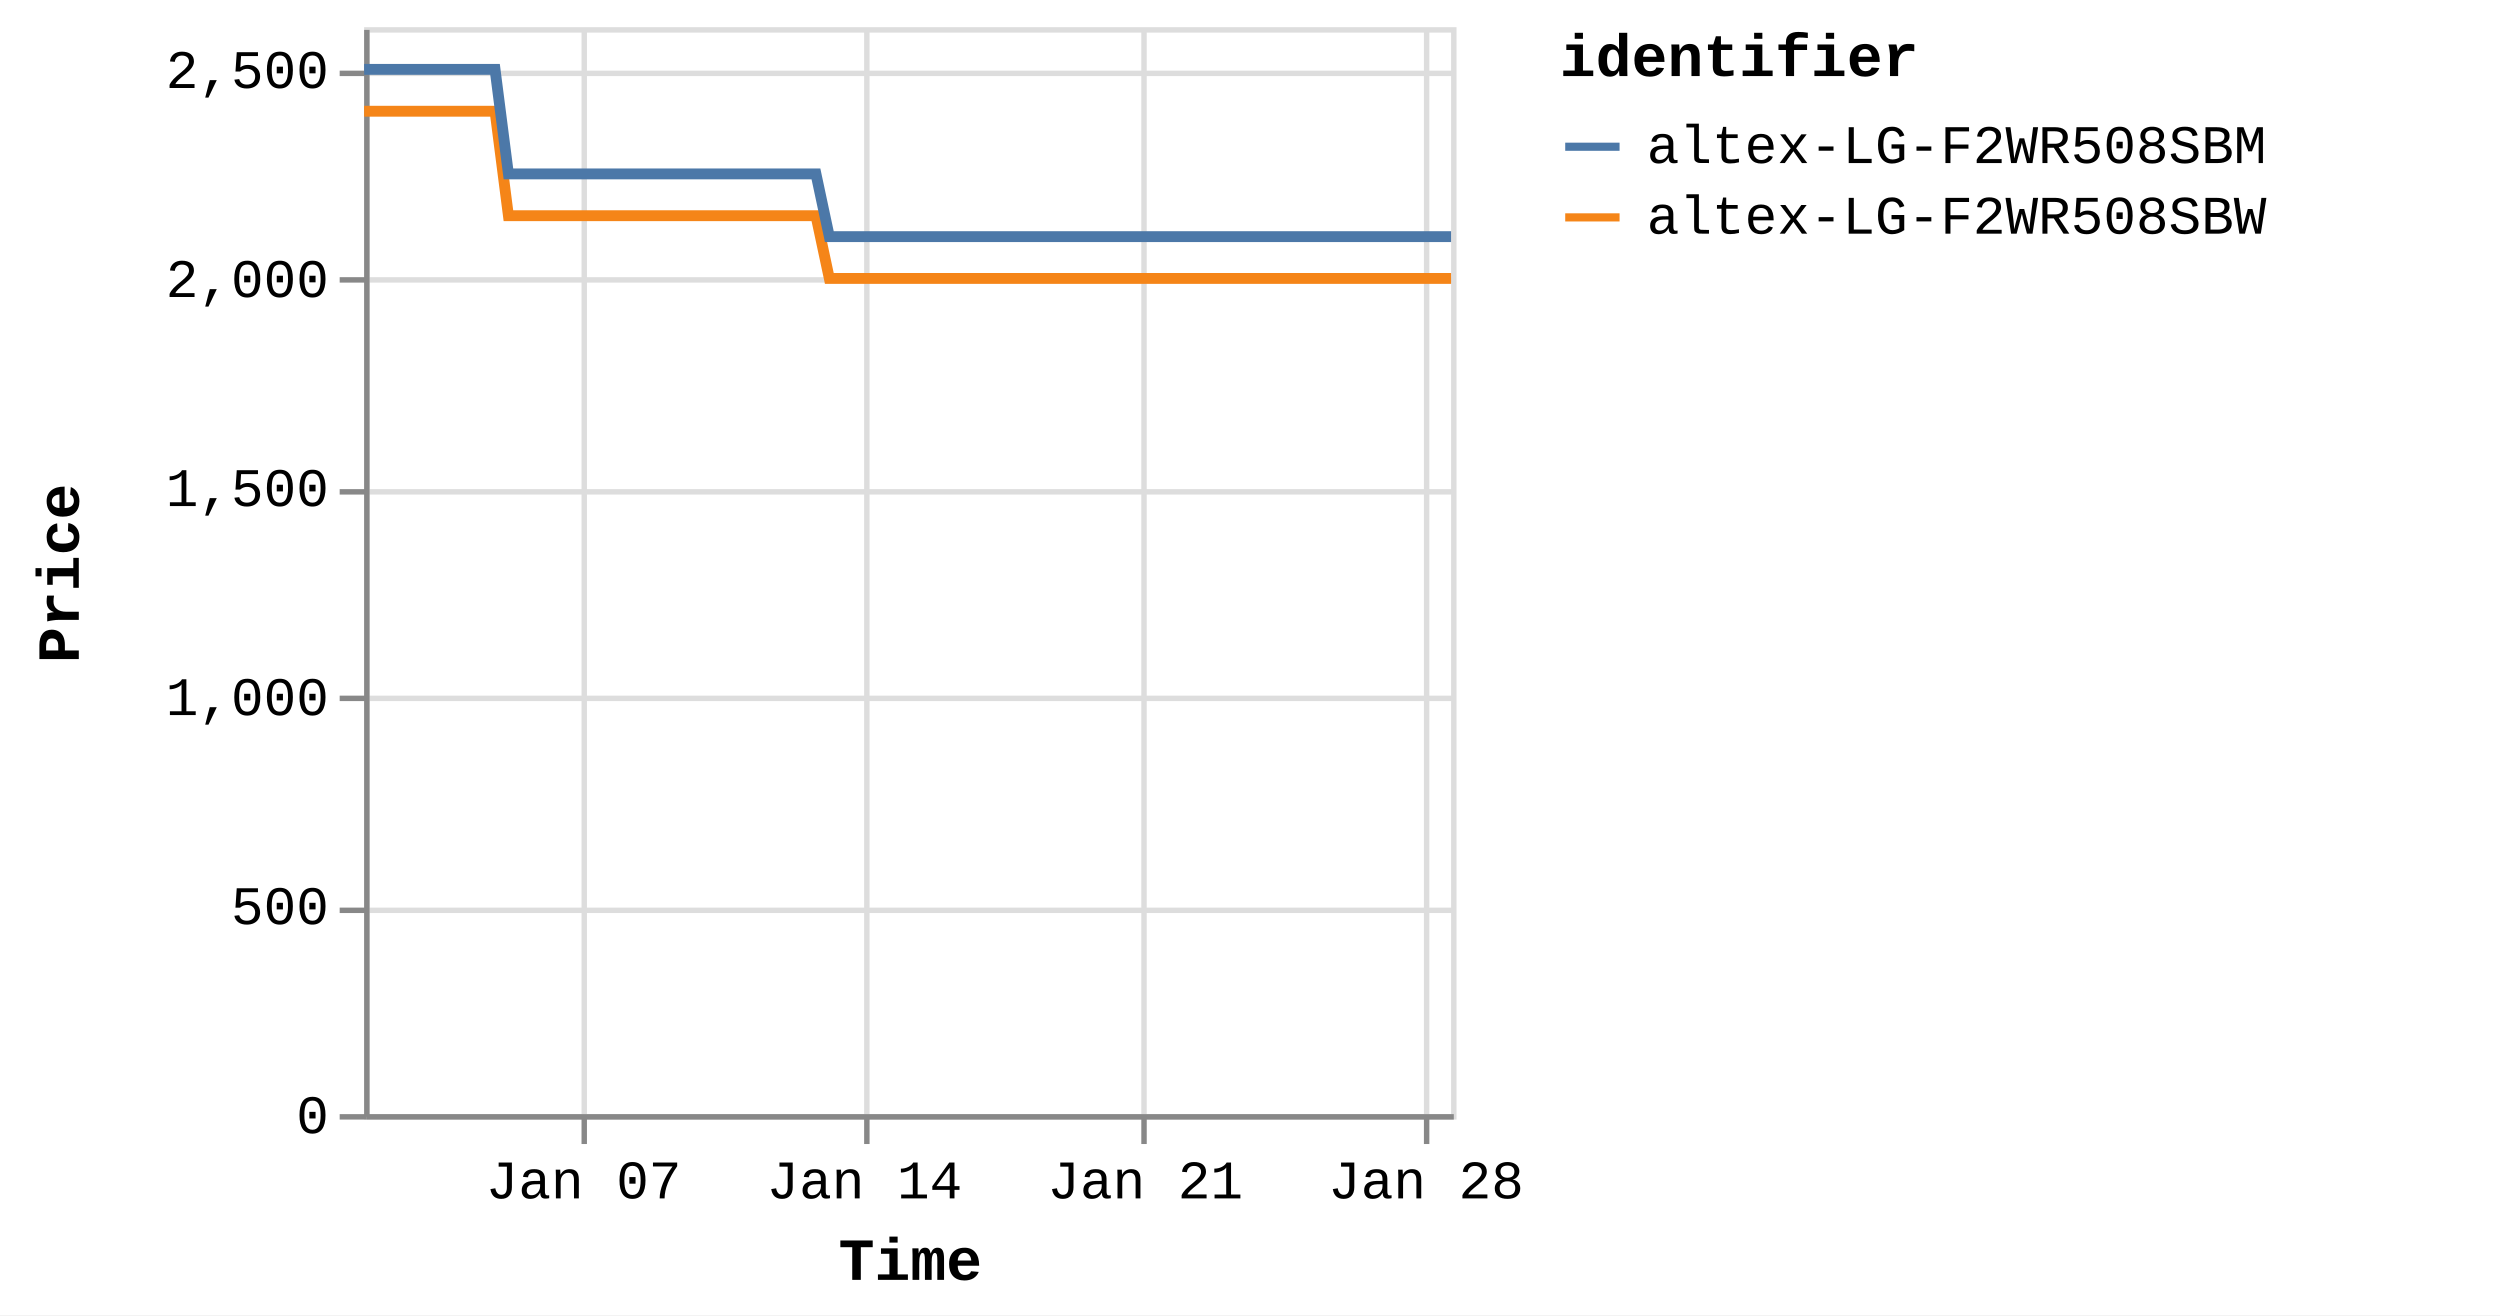
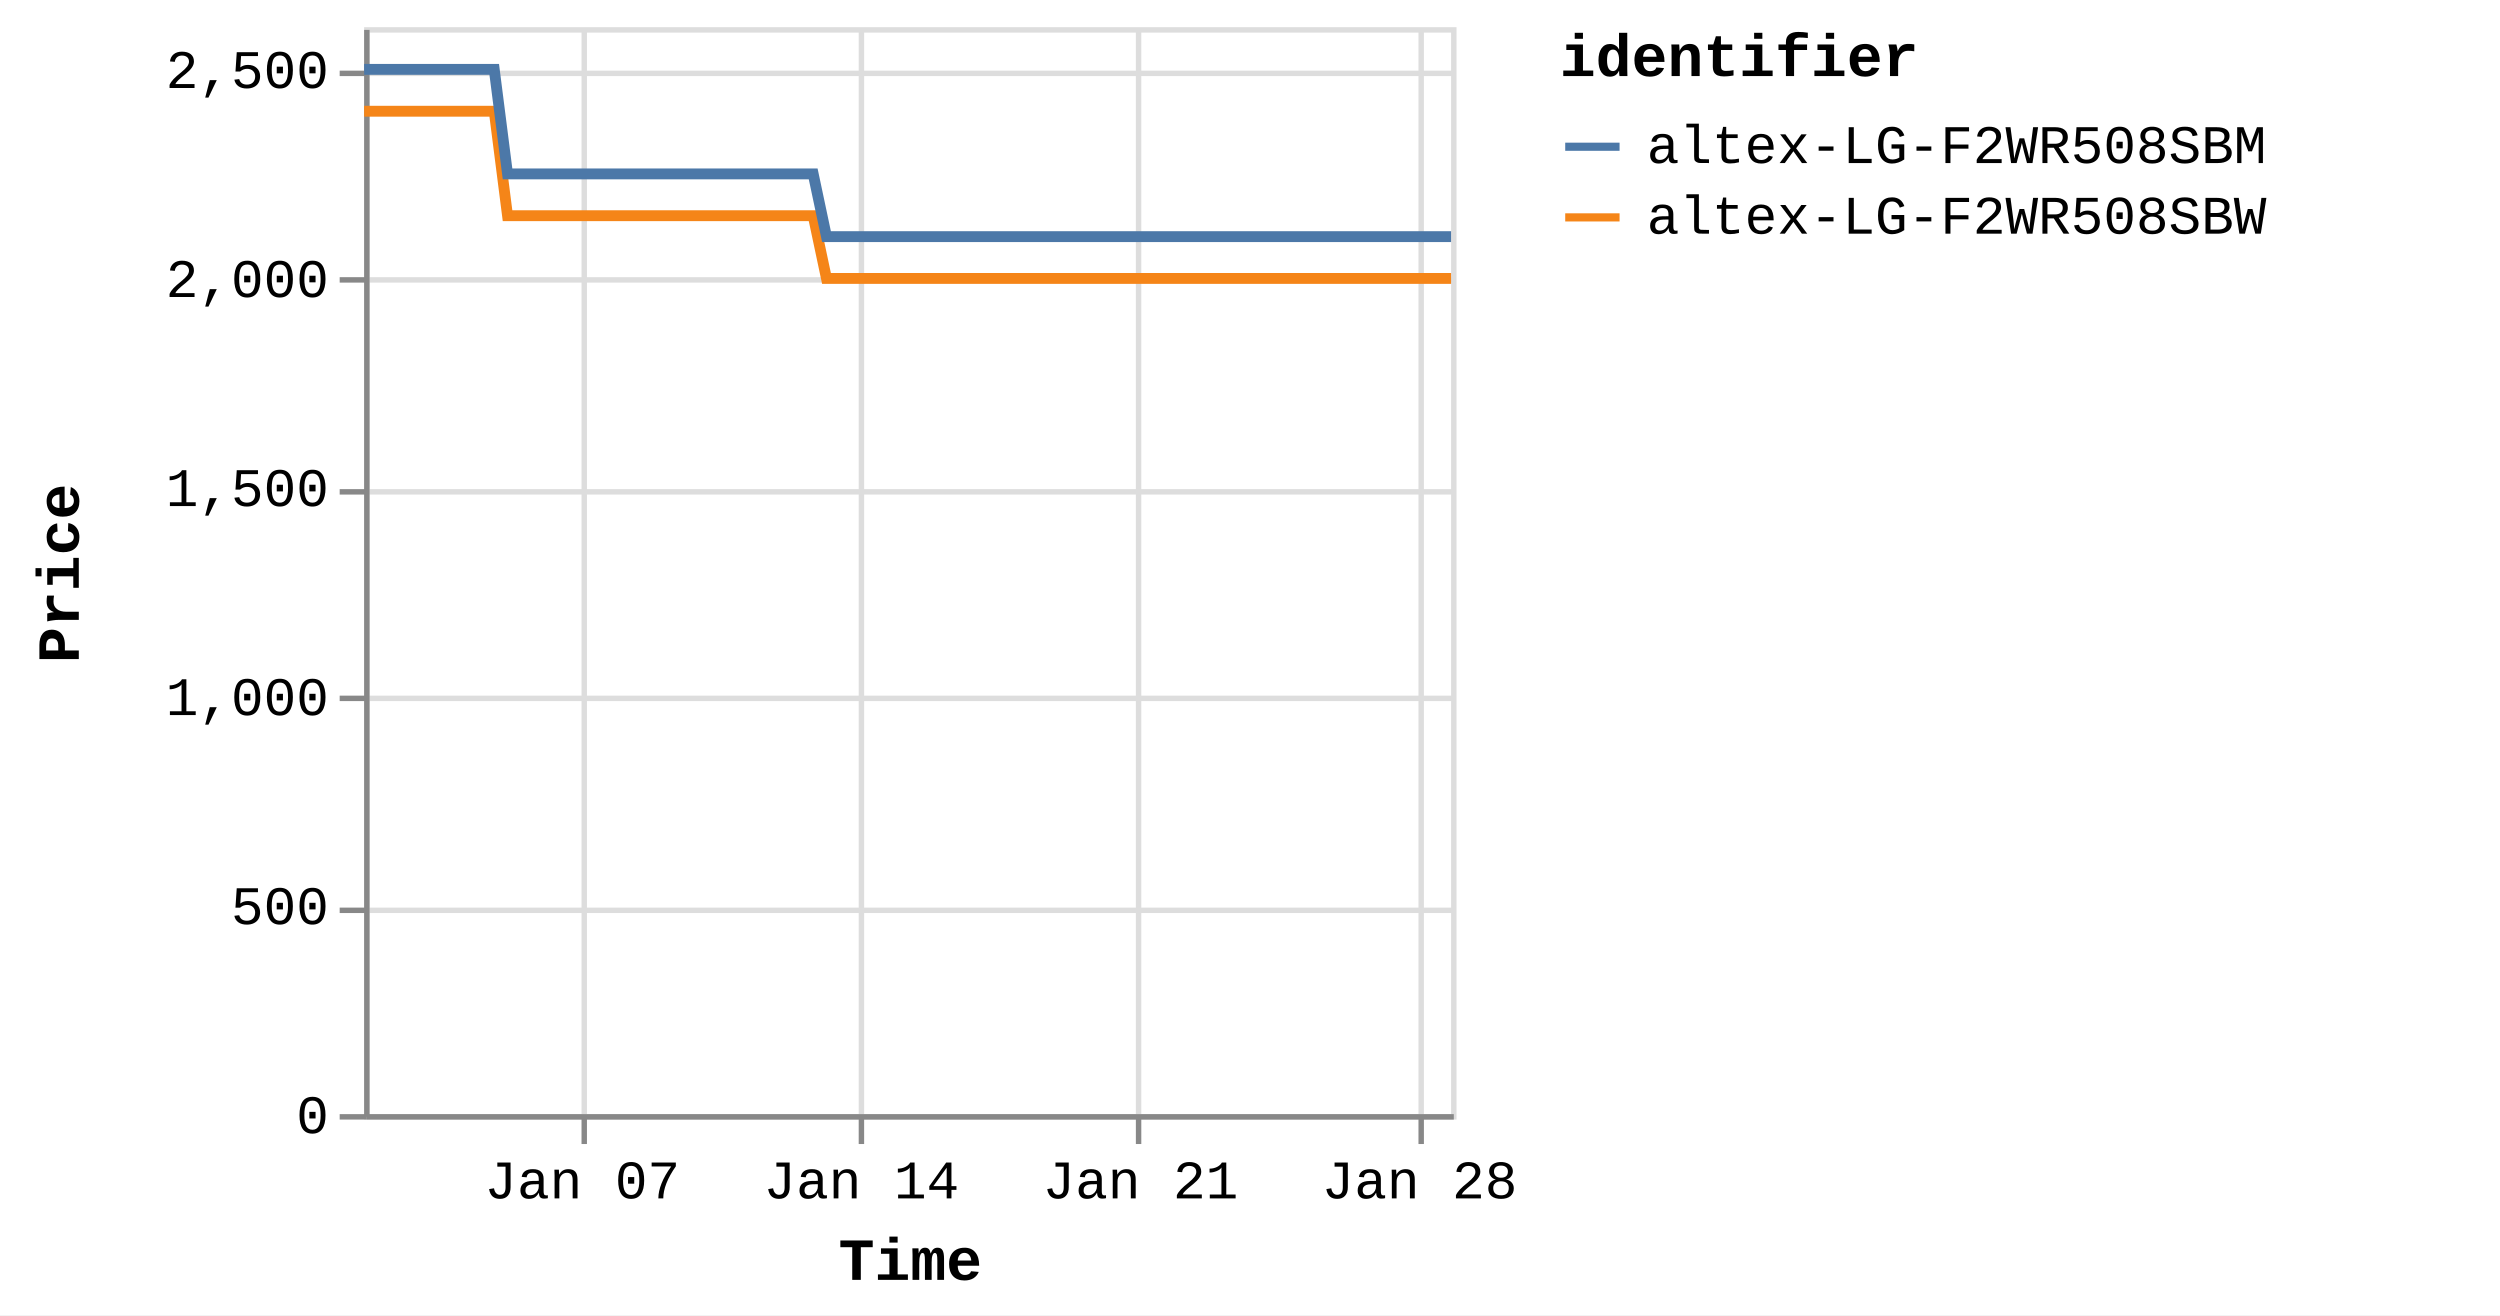
<svg xmlns="http://www.w3.org/2000/svg" version="1.1" class="marks" width="460" height="242" viewBox="0 0 460 242">
  <rect width="460" height="242" fill="white" />
  <g fill="none" stroke-miterlimit="10" transform="translate(67,5)">
    <g class="mark-group role-frame root" role="graphics-object" aria-roledescription="group mark container">
      <g transform="translate(0,0)">
        <path class="background" aria-hidden="true" d="M0.5,0.5h200v200h-200Z" stroke="#ddd" />
        <g>
          <g class="mark-group role-axis" aria-hidden="true">
            <g transform="translate(0.5,200.5)">
              <path class="background" aria-hidden="true" d="M0,0h0v0h0Z" pointer-events="none" />
              <g>
                <g class="mark-rule role-axis-grid" pointer-events="none">
                  <line transform="translate(40,-200)" x2="0" y2="200" stroke="#ddd" stroke-width="1" opacity="1" />
-                   <line transform="translate(92,-200)" x2="0" y2="200" stroke="#ddd" stroke-width="1" opacity="1" />
-                   <line transform="translate(143,-200)" x2="0" y2="200" stroke="#ddd" stroke-width="1" opacity="1" />
-                   <line transform="translate(195,-200)" x2="0" y2="200" stroke="#ddd" stroke-width="1" opacity="1" />
+                   <line transform="translate(91,-200)" x2="0" y2="200" stroke="#ddd" stroke-width="1" opacity="1" />
+                   <line transform="translate(142,-200)" x2="0" y2="200" stroke="#ddd" stroke-width="1" opacity="1" />
+                   <line transform="translate(194,-200)" x2="0" y2="200" stroke="#ddd" stroke-width="1" opacity="1" />
                </g>
              </g>
              <path class="foreground" aria-hidden="true" d="" pointer-events="none" display="none" />
            </g>
          </g>
          <g class="mark-group role-axis" aria-hidden="true">
            <g transform="translate(0.5,0.5)">
              <path class="background" aria-hidden="true" d="M0,0h0v0h0Z" pointer-events="none" />
              <g>
                <g class="mark-rule role-axis-grid" pointer-events="none">
                  <line transform="translate(0,200)" x2="200" y2="0" stroke="#ddd" stroke-width="1" opacity="1" />
                  <line transform="translate(0,162)" x2="200" y2="0" stroke="#ddd" stroke-width="1" opacity="1" />
                  <line transform="translate(0,123)" x2="200" y2="0" stroke="#ddd" stroke-width="1" opacity="1" />
                  <line transform="translate(0,85)" x2="200" y2="0" stroke="#ddd" stroke-width="1" opacity="1" />
                  <line transform="translate(0,46)" x2="200" y2="0" stroke="#ddd" stroke-width="1" opacity="1" />
                  <line transform="translate(0,8)" x2="200" y2="0" stroke="#ddd" stroke-width="1" opacity="1" />
                </g>
              </g>
              <path class="foreground" aria-hidden="true" d="" pointer-events="none" display="none" />
            </g>
          </g>
-           <g class="mark-group role-axis" role="graphics-symbol" aria-roledescription="axis" aria-label="X-axis titled 'Time' for a time scale with values from Monday, 01 January 2024, 2:19:43 PM to Sunday, 28 January 2024, 4:38:27 PM">
+           <g class="mark-group role-axis" role="graphics-symbol" aria-roledescription="axis" aria-label="X-axis titled 'Time' for a time scale with values from Monday, 01 January 2024, 2:19:43 PM to Sunday, 28 January 2024, 8:38:28 PM">
            <g transform="translate(0.5,200.5)">
              <path class="background" aria-hidden="true" d="M0,0h0v0h0Z" pointer-events="none" />
              <g>
                <g class="mark-rule role-axis-tick" pointer-events="none">
                  <line transform="translate(40,0)" x2="0" y2="5" stroke="#888" stroke-width="1" opacity="1" />
-                   <line transform="translate(92,0)" x2="0" y2="5" stroke="#888" stroke-width="1" opacity="1" />
-                   <line transform="translate(143,0)" x2="0" y2="5" stroke="#888" stroke-width="1" opacity="1" />
-                   <line transform="translate(195,0)" x2="0" y2="5" stroke="#888" stroke-width="1" opacity="1" />
+                   <line transform="translate(91,0)" x2="0" y2="5" stroke="#888" stroke-width="1" opacity="1" />
+                   <line transform="translate(142,0)" x2="0" y2="5" stroke="#888" stroke-width="1" opacity="1" />
+                   <line transform="translate(194,0)" x2="0" y2="5" stroke="#888" stroke-width="1" opacity="1" />
                </g>
                <g class="mark-text role-axis-label" pointer-events="none">
-                   <text text-anchor="middle" transform="translate(39.87971,15)" font-family="Liberation Mono" font-size="10px" fill="#000" opacity="1">Jan 07</text>
-                   <text text-anchor="middle" transform="translate(91.54719,15)" font-family="Liberation Mono" font-size="10px" fill="#000" opacity="1">Jan 14</text>
-                   <text text-anchor="middle" transform="translate(143.2147,15)" font-family="Liberation Mono" font-size="10px" fill="#000" opacity="1">Jan 21</text>
-                   <text text-anchor="middle" transform="translate(194.8821,15)" font-family="Liberation Mono" font-size="10px" fill="#000" opacity="1">Jan 28</text>
+                   <text text-anchor="middle" transform="translate(39.6359,15)" font-family="Liberation Mono" font-size="10px" fill="#000" opacity="1">Jan 07</text>
+                   <text text-anchor="middle" transform="translate(90.98749,15)" font-family="Liberation Mono" font-size="10px" fill="#000" opacity="1">Jan 14</text>
+                   <text text-anchor="middle" transform="translate(142.3391,15)" font-family="Liberation Mono" font-size="10px" fill="#000" opacity="1">Jan 21</text>
+                   <text text-anchor="middle" transform="translate(193.6907,15)" font-family="Liberation Mono" font-size="10px" fill="#000" opacity="1">Jan 28</text>
                </g>
                <g class="mark-rule role-axis-domain" pointer-events="none">
                  <line transform="translate(0,0)" x2="200" y2="0" stroke="#888" stroke-width="1" opacity="1" />
                </g>
                <g class="mark-text role-axis-title" pointer-events="none">
                  <text text-anchor="middle" transform="translate(100,30)" font-family="Liberation Mono" font-size="11px" font-weight="bold" fill="#000" opacity="1">Time</text>
                </g>
              </g>
              <path class="foreground" aria-hidden="true" d="" pointer-events="none" display="none" />
            </g>
          </g>
          <g class="mark-group role-axis" role="graphics-symbol" aria-roledescription="axis" aria-label="Y-axis titled 'Price' for a linear scale with values from 0 to 2,600">
            <g transform="translate(0.5,0.5)">
              <path class="background" aria-hidden="true" d="M0,0h0v0h0Z" pointer-events="none" />
              <g>
                <g class="mark-rule role-axis-tick" pointer-events="none">
                  <line transform="translate(0,200)" x2="-5" y2="0" stroke="#888" stroke-width="1" opacity="1" />
                  <line transform="translate(0,162)" x2="-5" y2="0" stroke="#888" stroke-width="1" opacity="1" />
                  <line transform="translate(0,123)" x2="-5" y2="0" stroke="#888" stroke-width="1" opacity="1" />
                  <line transform="translate(0,85)" x2="-5" y2="0" stroke="#888" stroke-width="1" opacity="1" />
                  <line transform="translate(0,46)" x2="-5" y2="0" stroke="#888" stroke-width="1" opacity="1" />
                  <line transform="translate(0,8)" x2="-5" y2="0" stroke="#888" stroke-width="1" opacity="1" />
                </g>
                <g class="mark-text role-axis-label" pointer-events="none">
                  <text text-anchor="end" transform="translate(-7,203)" font-family="Liberation Mono" font-size="10px" fill="#000" opacity="1">0</text>
                  <text text-anchor="end" transform="translate(-7,164.5385)" font-family="Liberation Mono" font-size="10px" fill="#000" opacity="1">500</text>
                  <text text-anchor="end" transform="translate(-7,126.0769)" font-family="Liberation Mono" font-size="10px" fill="#000" opacity="1">1,000</text>
                  <text text-anchor="end" transform="translate(-7,87.61538)" font-family="Liberation Mono" font-size="10px" fill="#000" opacity="1">1,500</text>
                  <text text-anchor="end" transform="translate(-7,49.15385)" font-family="Liberation Mono" font-size="10px" fill="#000" opacity="1">2,000</text>
                  <text text-anchor="end" transform="translate(-7,10.69231)" font-family="Liberation Mono" font-size="10px" fill="#000" opacity="1">2,500</text>
                </g>
                <g class="mark-rule role-axis-domain" pointer-events="none">
                  <line transform="translate(0,200)" x2="0" y2="-200" stroke="#888" stroke-width="1" opacity="1" />
                </g>
                <g class="mark-text role-axis-title" pointer-events="none">
                  <text text-anchor="middle" transform="translate(-51,100) rotate(-90) translate(0,-2)" font-family="Liberation Mono" font-size="11px" font-weight="bold" fill="#000" opacity="1">Price</text>
                </g>
              </g>
              <path class="foreground" aria-hidden="true" d="" pointer-events="none" display="none" />
            </g>
          </g>
          <g class="mark-group role-scope pathgroup" role="graphics-object" aria-roledescription="group mark container">
            <g transform="translate(0,0)">
              <path class="background" aria-hidden="true" d="M0,0h200v200h-200Z" />
              <g>
                <g class="mark-line role-mark marks" role="graphics-object" aria-roledescription="line mark container">
-                   <path aria-label="Time: Jan 01, 2024; Price: 2399; identifier: altex-LG-F2WR508SBW" role="graphics-symbol" aria-roledescription="line mark" d="M0,15.462L0.773,15.462L1.942,15.462L4.402,15.462L5.634,15.462L6.927,15.462L8.102,15.462L9.322,15.462L11.783,15.462L13.014,15.462L14.309,15.462L15.485,15.462L16.701,15.462L19.165,15.462L20.397,15.462L21.688,15.462L22.874,15.462L24.085,15.462L26.549,34.692L27.778,34.692L29.07,34.692L30.252,34.692L31.465,34.692L33.928,34.692L35.157,34.692L36.446,34.692L37.627,34.692L38.846,34.692L41.314,34.692L42.537,34.692L43.826,34.692L45.008,34.692L46.227,34.692L48.694,34.692L49.928,34.692L51.222,34.692L52.399,34.692L53.607,34.692L56.078,34.692L57.306,34.692L58.616,34.692L59.782,34.692L60.989,34.692L63.458,34.692L64.688,34.692L65.983,34.692L67.157,34.692L68.37,34.692L70.837,34.692L72.068,34.692L73.366,34.692L74.543,34.692L75.752,34.692L78.217,34.692L79.449,34.692L80.742,34.692L81.921,34.692L83.133,34.692L85.595,46.231L86.823,46.231L88.112,46.231L89.295,46.231L90.513,46.231L92.981,46.231L94.204,46.231L95.492,46.231L96.673,46.231L97.894,46.231L100.363,46.231L101.595,46.231L102.894,46.231L104.068,46.231L105.275,46.231L107.741,46.231L108.977,46.231L110.272,46.231L111.451,46.231L112.657,46.231L115.123,46.231L116.358,46.231L117.655,46.231L118.83,46.231L120.038,46.231L122.502,46.231L123.734,46.231L125.032,46.231L126.206,46.231L127.422,46.231L129.886,46.231L131.117,46.231L132.414,46.231L133.593,46.231L134.799,46.231L137.266,46.231L138.49,46.231L139.781,46.231L140.967,46.231L142.183,46.231L144.642,46.231L145.872,46.231L147.161,46.231L148.344,46.231L149.563,46.231L152.035,46.231L153.267,46.231L154.565,46.231L155.733,46.231L156.944,46.231L159.411,46.231L160.647,46.231L161.944,46.231L163.121,46.231L164.324,46.231L166.794,46.231L168.026,46.231L169.324,46.231L170.498,46.231L171.706,46.231L174.177,46.231L175.405,46.231L176.705,46.231L177.884,46.231L179.086,46.231L181.55,46.231L182.784,46.231L184.06,46.231L185.24,46.231L186.471,46.231L188.927,46.231L190.161,46.231L191.424,46.231L192.618,46.231L193.846,46.231L196.31,46.231L197.54,46.231L198.808,46.231L200,46.231" stroke="#f58518" stroke-width="2" />
+                   <path aria-label="Time: Jan 01, 2024; Price: 2399; identifier: altex-LG-F2WR508SBW" role="graphics-symbol" aria-roledescription="line mark" d="M0,15.462L0.768,15.462L1.93,15.462L4.375,15.462L5.599,15.462L6.884,15.462L8.052,15.462L9.265,15.462L11.711,15.462L12.935,15.462L14.221,15.462L15.39,15.462L16.599,15.462L19.048,15.462L20.272,15.462L21.555,15.462L22.734,15.462L23.938,15.462L26.387,34.692L27.608,34.692L28.892,34.692L30.067,34.692L31.272,34.692L33.721,34.692L34.942,34.692L36.223,34.692L37.397,34.692L38.608,34.692L41.061,34.692L42.277,34.692L43.558,34.692L44.733,34.692L45.944,34.692L48.396,34.692L49.622,34.692L50.909,34.692L52.079,34.692L53.279,34.692L55.735,34.692L56.956,34.692L58.258,34.692L59.416,34.692L60.616,34.692L63.07,34.692L64.293,34.692L65.58,34.692L66.747,34.692L67.952,34.692L70.404,34.692L71.627,34.692L72.918,34.692L74.088,34.692L75.289,34.692L77.739,34.692L78.964,34.692L80.248,34.692L81.42,34.692L82.625,34.692L85.071,46.231L86.292,46.231L87.573,46.231L88.749,46.231L89.959,46.231L92.413,46.231L93.628,46.231L94.908,46.231L96.082,46.231L97.296,46.231L99.75,46.231L100.974,46.231L102.265,46.231L103.432,46.231L104.632,46.231L107.082,46.231L108.311,46.231L109.598,46.231L110.769,46.231L111.968,46.231L114.419,46.231L115.647,46.231L116.935,46.231L118.103,46.231L119.304,46.231L121.753,46.231L122.977,46.231L124.267,46.231L125.434,46.231L126.643,46.231L129.092,46.231L130.315,46.231L131.604,46.231L132.776,46.231L133.975,46.231L136.427,46.231L137.643,46.231L138.926,46.231L140.105,46.231L141.313,46.231L143.758,46.231L144.98,46.231L146.261,46.231L147.437,46.231L148.648,46.231L151.105,46.231L152.33,46.231L153.62,46.231L154.781,46.231L155.984,46.231L158.436,46.231L159.664,46.231L160.954,46.231L162.123,46.231L163.319,46.231L165.774,46.231L166.999,46.231L168.289,46.231L169.456,46.231L170.656,46.231L173.112,46.231L174.332,46.231L175.625,46.231L176.797,46.231L177.991,46.231L180.44,46.231L181.667,46.231L182.935,46.231L184.108,46.231L185.331,46.231L187.772,46.231L188.998,46.231L190.254,46.231L191.44,46.231L192.661,46.231L195.109,46.231L196.332,46.231L197.593,46.231L198.777,46.231L200,46.231" stroke="#f58518" stroke-width="2" />
                </g>
              </g>
              <path class="foreground" aria-hidden="true" d="" display="none" />
            </g>
            <g transform="translate(0,0)">
              <path class="background" aria-hidden="true" d="M0,0h200v200h-200Z" />
              <g>
                <g class="mark-line role-mark marks" role="graphics-object" aria-roledescription="line mark container">
-                   <path aria-label="Time: Jan 01, 2024; Price: 2499; identifier: altex-LG-F2WR508SBM" role="graphics-symbol" aria-roledescription="line mark" d="M0,7.769L0.773,7.769L1.942,7.769L4.402,7.769L5.634,7.769L6.927,7.769L8.102,7.769L9.322,7.769L11.784,7.769L13.015,7.769L14.309,7.769L15.485,7.769L16.702,7.769L19.165,7.769L20.397,7.769L21.688,7.769L22.874,7.769L24.087,7.769L26.55,27L27.778,27L29.07,27L30.252,27L31.465,27L33.928,27L35.157,27L36.446,27L37.627,27L38.846,27L41.314,27L42.537,27L43.826,27L45.009,27L46.227,27L48.695,27L49.928,27L51.222,27L52.399,27L53.607,27L56.078,27L57.306,27L58.616,27L59.782,27L60.989,27L63.458,27L64.688,27L65.984,27L67.158,27L68.371,27L70.837,27L72.068,27L73.367,27L74.543,27L75.752,27L78.217,27L79.45,27L80.742,27L81.921,27L83.134,27L85.595,38.538L86.823,38.538L88.112,38.538L89.295,38.538L90.513,38.538L92.981,38.538L94.204,38.538L95.492,38.538L96.673,38.538L97.894,38.538L100.364,38.538L101.595,38.538L102.895,38.538L104.069,38.538L105.276,38.538L107.741,38.538L108.977,38.538L110.272,38.538L111.453,38.538L112.657,38.538L115.123,38.538L116.358,38.538L117.655,38.538L118.83,38.538L120.038,38.538L122.503,38.538L123.734,38.538L125.032,38.538L126.206,38.538L127.422,38.538L129.886,38.538L131.117,38.538L132.414,38.538L133.593,38.538L134.8,38.538L137.267,38.538L138.49,38.538L139.781,38.538L140.968,38.538L142.183,38.538L144.643,38.538L145.872,38.538L147.161,38.538L148.344,38.538L149.563,38.538L152.035,38.538L153.267,38.538L154.565,38.538L155.734,38.538L156.944,38.538L159.411,38.538L160.647,38.538L161.944,38.538L163.121,38.538L164.324,38.538L166.794,38.538L168.027,38.538L169.324,38.538L170.499,38.538L171.706,38.538L174.177,38.538L175.405,38.538L176.705,38.538L177.885,38.538L179.087,38.538L181.551,38.538L182.785,38.538L184.06,38.538L185.241,38.538L186.472,38.538L188.928,38.538L190.161,38.538L191.424,38.538L192.618,38.538L193.847,38.538L196.31,38.538L197.54,38.538L198.809,38.538L200,38.538" stroke="#4c78a8" stroke-width="2" />
+                   <path aria-label="Time: Jan 01, 2024; Price: 2499; identifier: altex-LG-F2WR508SBM" role="graphics-symbol" aria-roledescription="line mark" d="M0,7.769L0.768,7.769L1.93,7.769L4.375,7.769L5.599,7.769L6.884,7.769L8.052,7.769L9.265,7.769L11.712,7.769L12.935,7.769L14.222,7.769L15.39,7.769L16.6,7.769L19.048,7.769L20.272,7.769L21.555,7.769L22.734,7.769L23.939,7.769L26.387,27L27.609,27L28.892,27L30.067,27L31.272,27L33.721,27L34.942,27L36.223,27L37.397,27L38.608,27L41.062,27L42.277,27L43.558,27L44.733,27L45.945,27L48.397,27L49.623,27L50.909,27L52.079,27L53.279,27L55.735,27L56.956,27L58.258,27L59.417,27L60.617,27L63.07,27L64.293,27L65.58,27L66.747,27L67.953,27L70.404,27L71.628,27L72.918,27L74.088,27L75.289,27L77.739,27L78.964,27L80.248,27L81.42,27L82.625,27L85.072,38.538L86.292,38.538L87.573,38.538L88.749,38.538L89.96,38.538L92.413,38.538L93.628,38.538L94.909,38.538L96.082,38.538L97.296,38.538L99.75,38.538L100.974,38.538L102.265,38.538L103.432,38.538L104.632,38.538L107.083,38.538L108.311,38.538L109.598,38.538L110.772,38.538L111.968,38.538L114.419,38.538L115.647,38.538L116.936,38.538L118.103,38.538L119.304,38.538L121.754,38.538L122.978,38.538L124.268,38.538L125.434,38.538L126.643,38.538L129.092,38.538L130.316,38.538L131.604,38.538L132.777,38.538L133.976,38.538L136.427,38.538L137.643,38.538L138.926,38.538L140.106,38.538L141.314,38.538L143.758,38.538L144.981,38.538L146.262,38.538L147.437,38.538L148.648,38.538L151.105,38.538L152.33,38.538L153.62,38.538L154.782,38.538L155.984,38.538L158.437,38.538L159.665,38.538L160.954,38.538L162.124,38.538L163.32,38.538L165.774,38.538L166.999,38.538L168.289,38.538L169.456,38.538L170.657,38.538L173.112,38.538L174.332,38.538L175.625,38.538L176.797,38.538L177.992,38.538L180.441,38.538L181.667,38.538L182.935,38.538L184.108,38.538L185.332,38.538L187.773,38.538L188.999,38.538L190.254,38.538L191.441,38.538L192.662,38.538L195.11,38.538L196.332,38.538L197.593,38.538L198.777,38.538L200,38.538" stroke="#4c78a8" stroke-width="2" />
                </g>
              </g>
              <path class="foreground" aria-hidden="true" d="" display="none" />
            </g>
          </g>
          <g class="mark-group role-legend" role="graphics-symbol" aria-roledescription="legend" aria-label="Symbol legend titled 'identifier' for stroke color with 2 values: altex-LG-F2WR508SBM, altex-LG-F2WR508SBW">
            <g transform="translate(220,0)">
              <path class="background" aria-hidden="true" d="M0,0h168v40h-168Z" pointer-events="none" />
              <g>
                <g class="mark-group role-legend-entry">
                  <g transform="translate(0,16)">
                    <path class="background" aria-hidden="true" d="M0,0h0v0h0Z" pointer-events="none" />
                    <g>
                      <g class="mark-group role-scope" role="graphics-object" aria-roledescription="group mark container">
                        <g transform="translate(0,0)">
                          <path class="background" aria-hidden="true" d="M0,0h168v11h-168Z" pointer-events="none" opacity="1" />
                          <g>
                            <g class="mark-symbol role-legend-symbol" pointer-events="none">
                              <path transform="translate(6,6)" d="M-5,0L5,0" stroke="#4c78a8" stroke-width="1.5" opacity="1" />
                            </g>
                            <g class="mark-text role-legend-label" pointer-events="none">
                              <text text-anchor="start" transform="translate(16,9)" font-family="Liberation Mono" font-size="10px" fill="#000" opacity="1">altex-LG-F2WR508SBM</text>
                            </g>
                          </g>
                          <path class="foreground" aria-hidden="true" d="" pointer-events="none" display="none" />
                        </g>
                        <g transform="translate(0,13)">
                          <path class="background" aria-hidden="true" d="M0,0h168v11h-168Z" pointer-events="none" opacity="1" />
                          <g>
                            <g class="mark-symbol role-legend-symbol" pointer-events="none">
                              <path transform="translate(6,6)" d="M-5,0L5,0" stroke="#f58518" stroke-width="1.5" opacity="1" />
                            </g>
                            <g class="mark-text role-legend-label" pointer-events="none">
                              <text text-anchor="start" transform="translate(16,9)" font-family="Liberation Mono" font-size="10px" fill="#000" opacity="1">altex-LG-F2WR508SBW</text>
                            </g>
                          </g>
                          <path class="foreground" aria-hidden="true" d="" pointer-events="none" display="none" />
                        </g>
                      </g>
                    </g>
                    <path class="foreground" aria-hidden="true" d="" pointer-events="none" display="none" />
                  </g>
                </g>
                <g class="mark-text role-legend-title" pointer-events="none">
                  <text text-anchor="start" transform="translate(0,9)" font-family="Liberation Mono" font-size="11px" font-weight="bold" fill="#000" opacity="1">identifier</text>
                </g>
              </g>
              <path class="foreground" aria-hidden="true" d="" pointer-events="none" display="none" />
            </g>
          </g>
        </g>
        <path class="foreground" aria-hidden="true" d="" display="none" />
      </g>
    </g>
  </g>
</svg>
